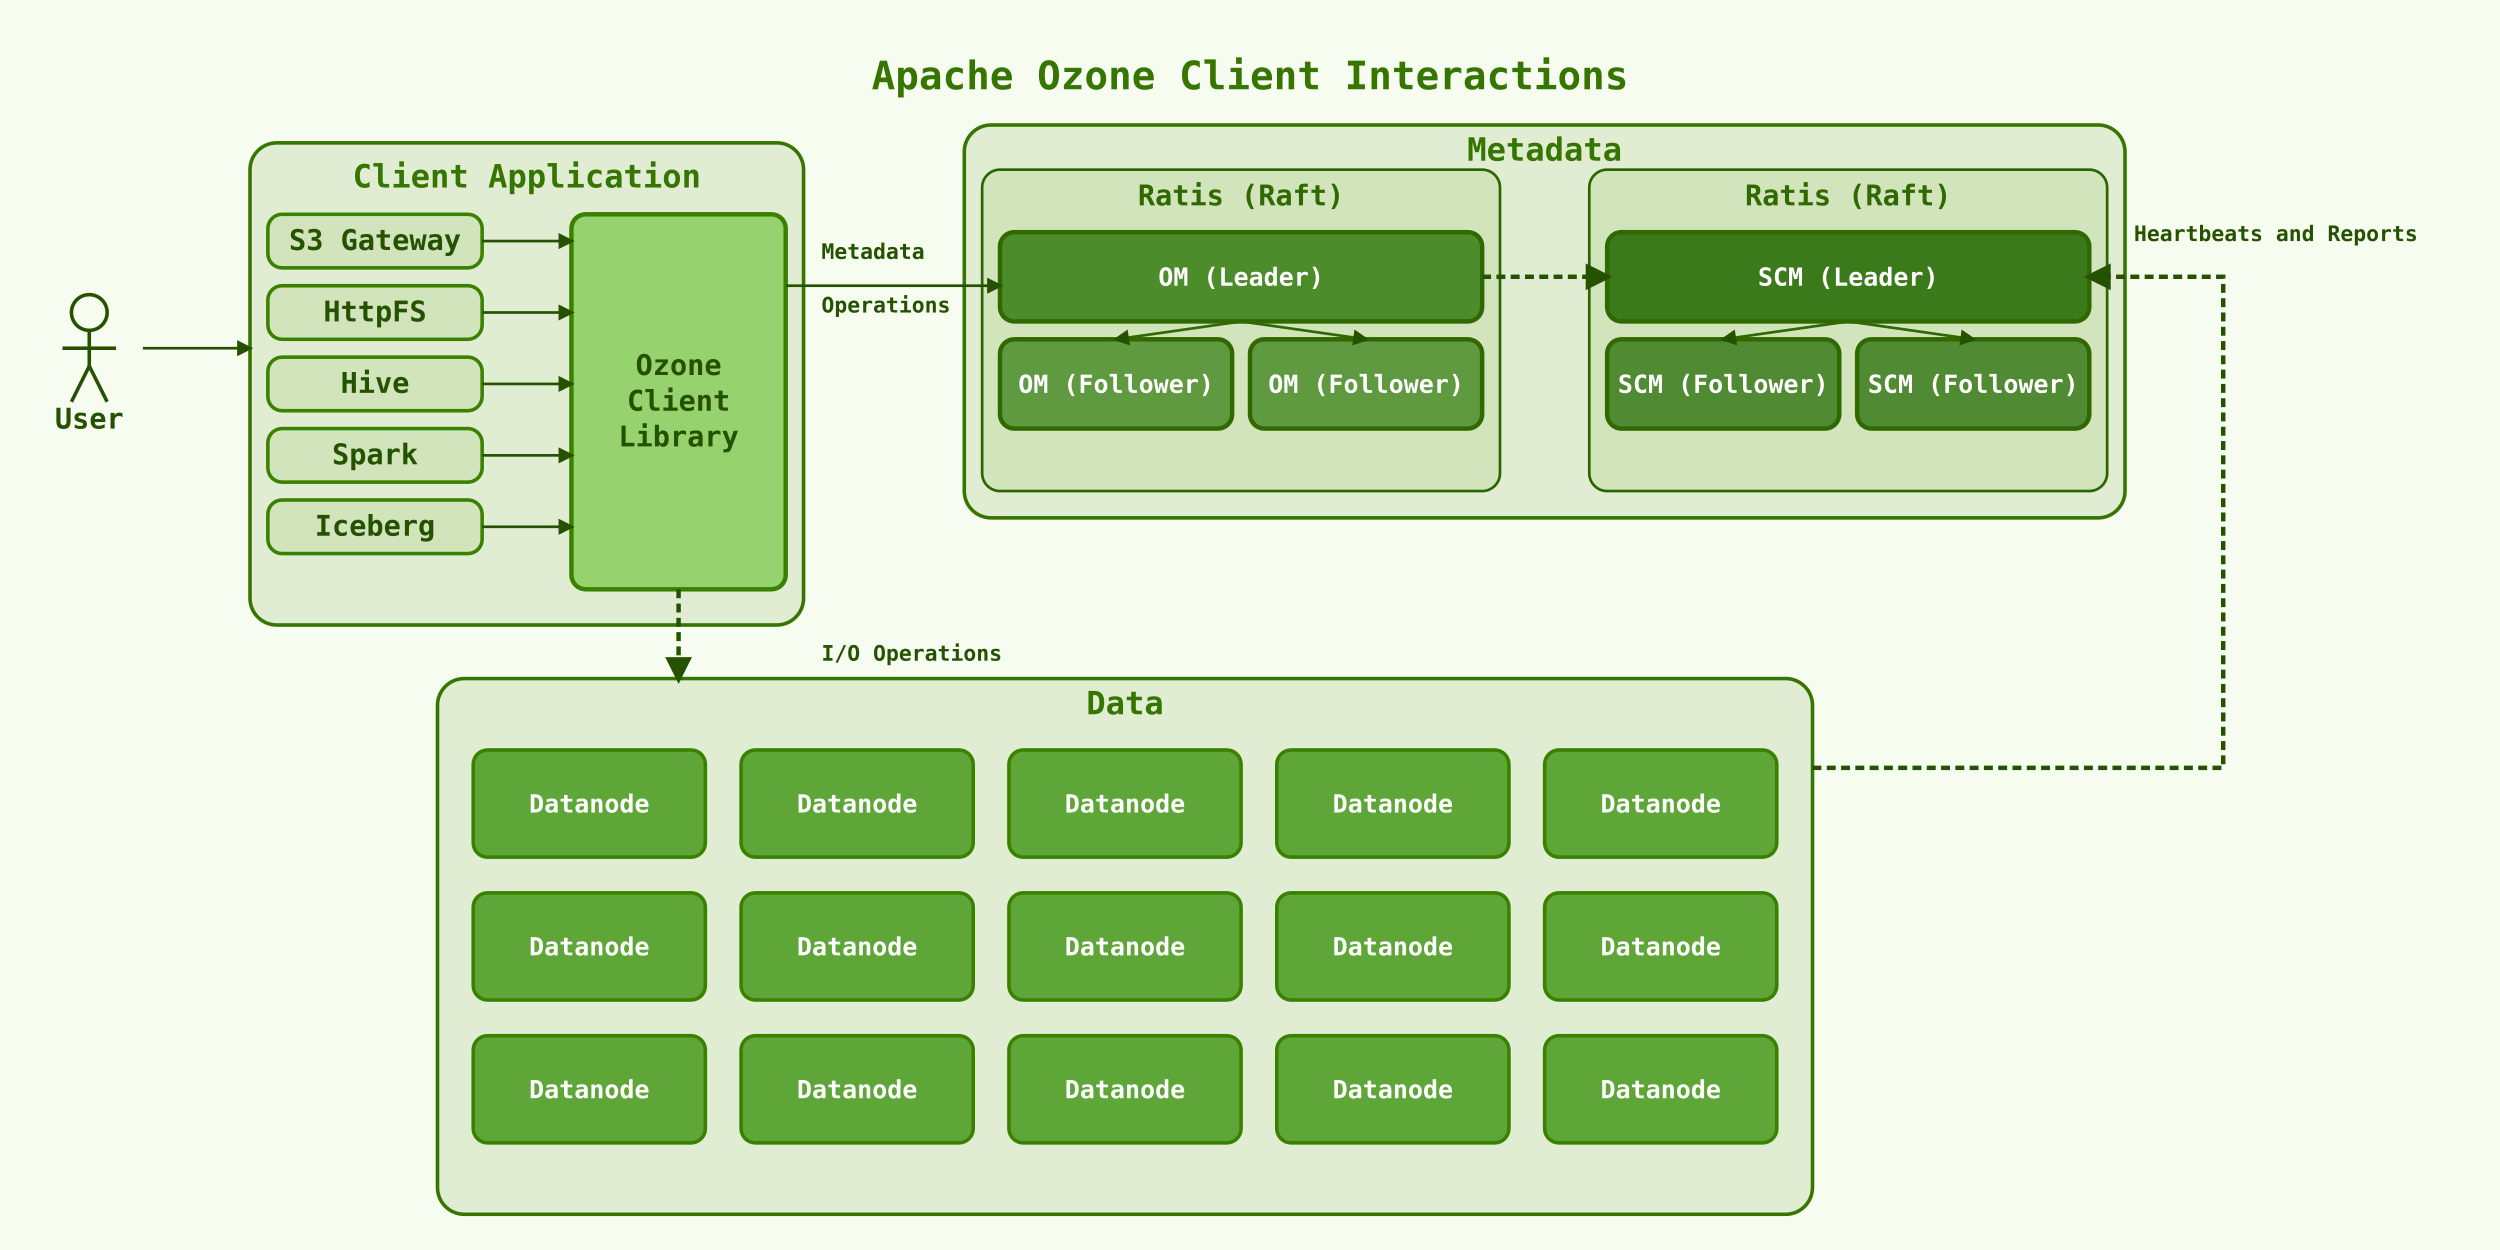
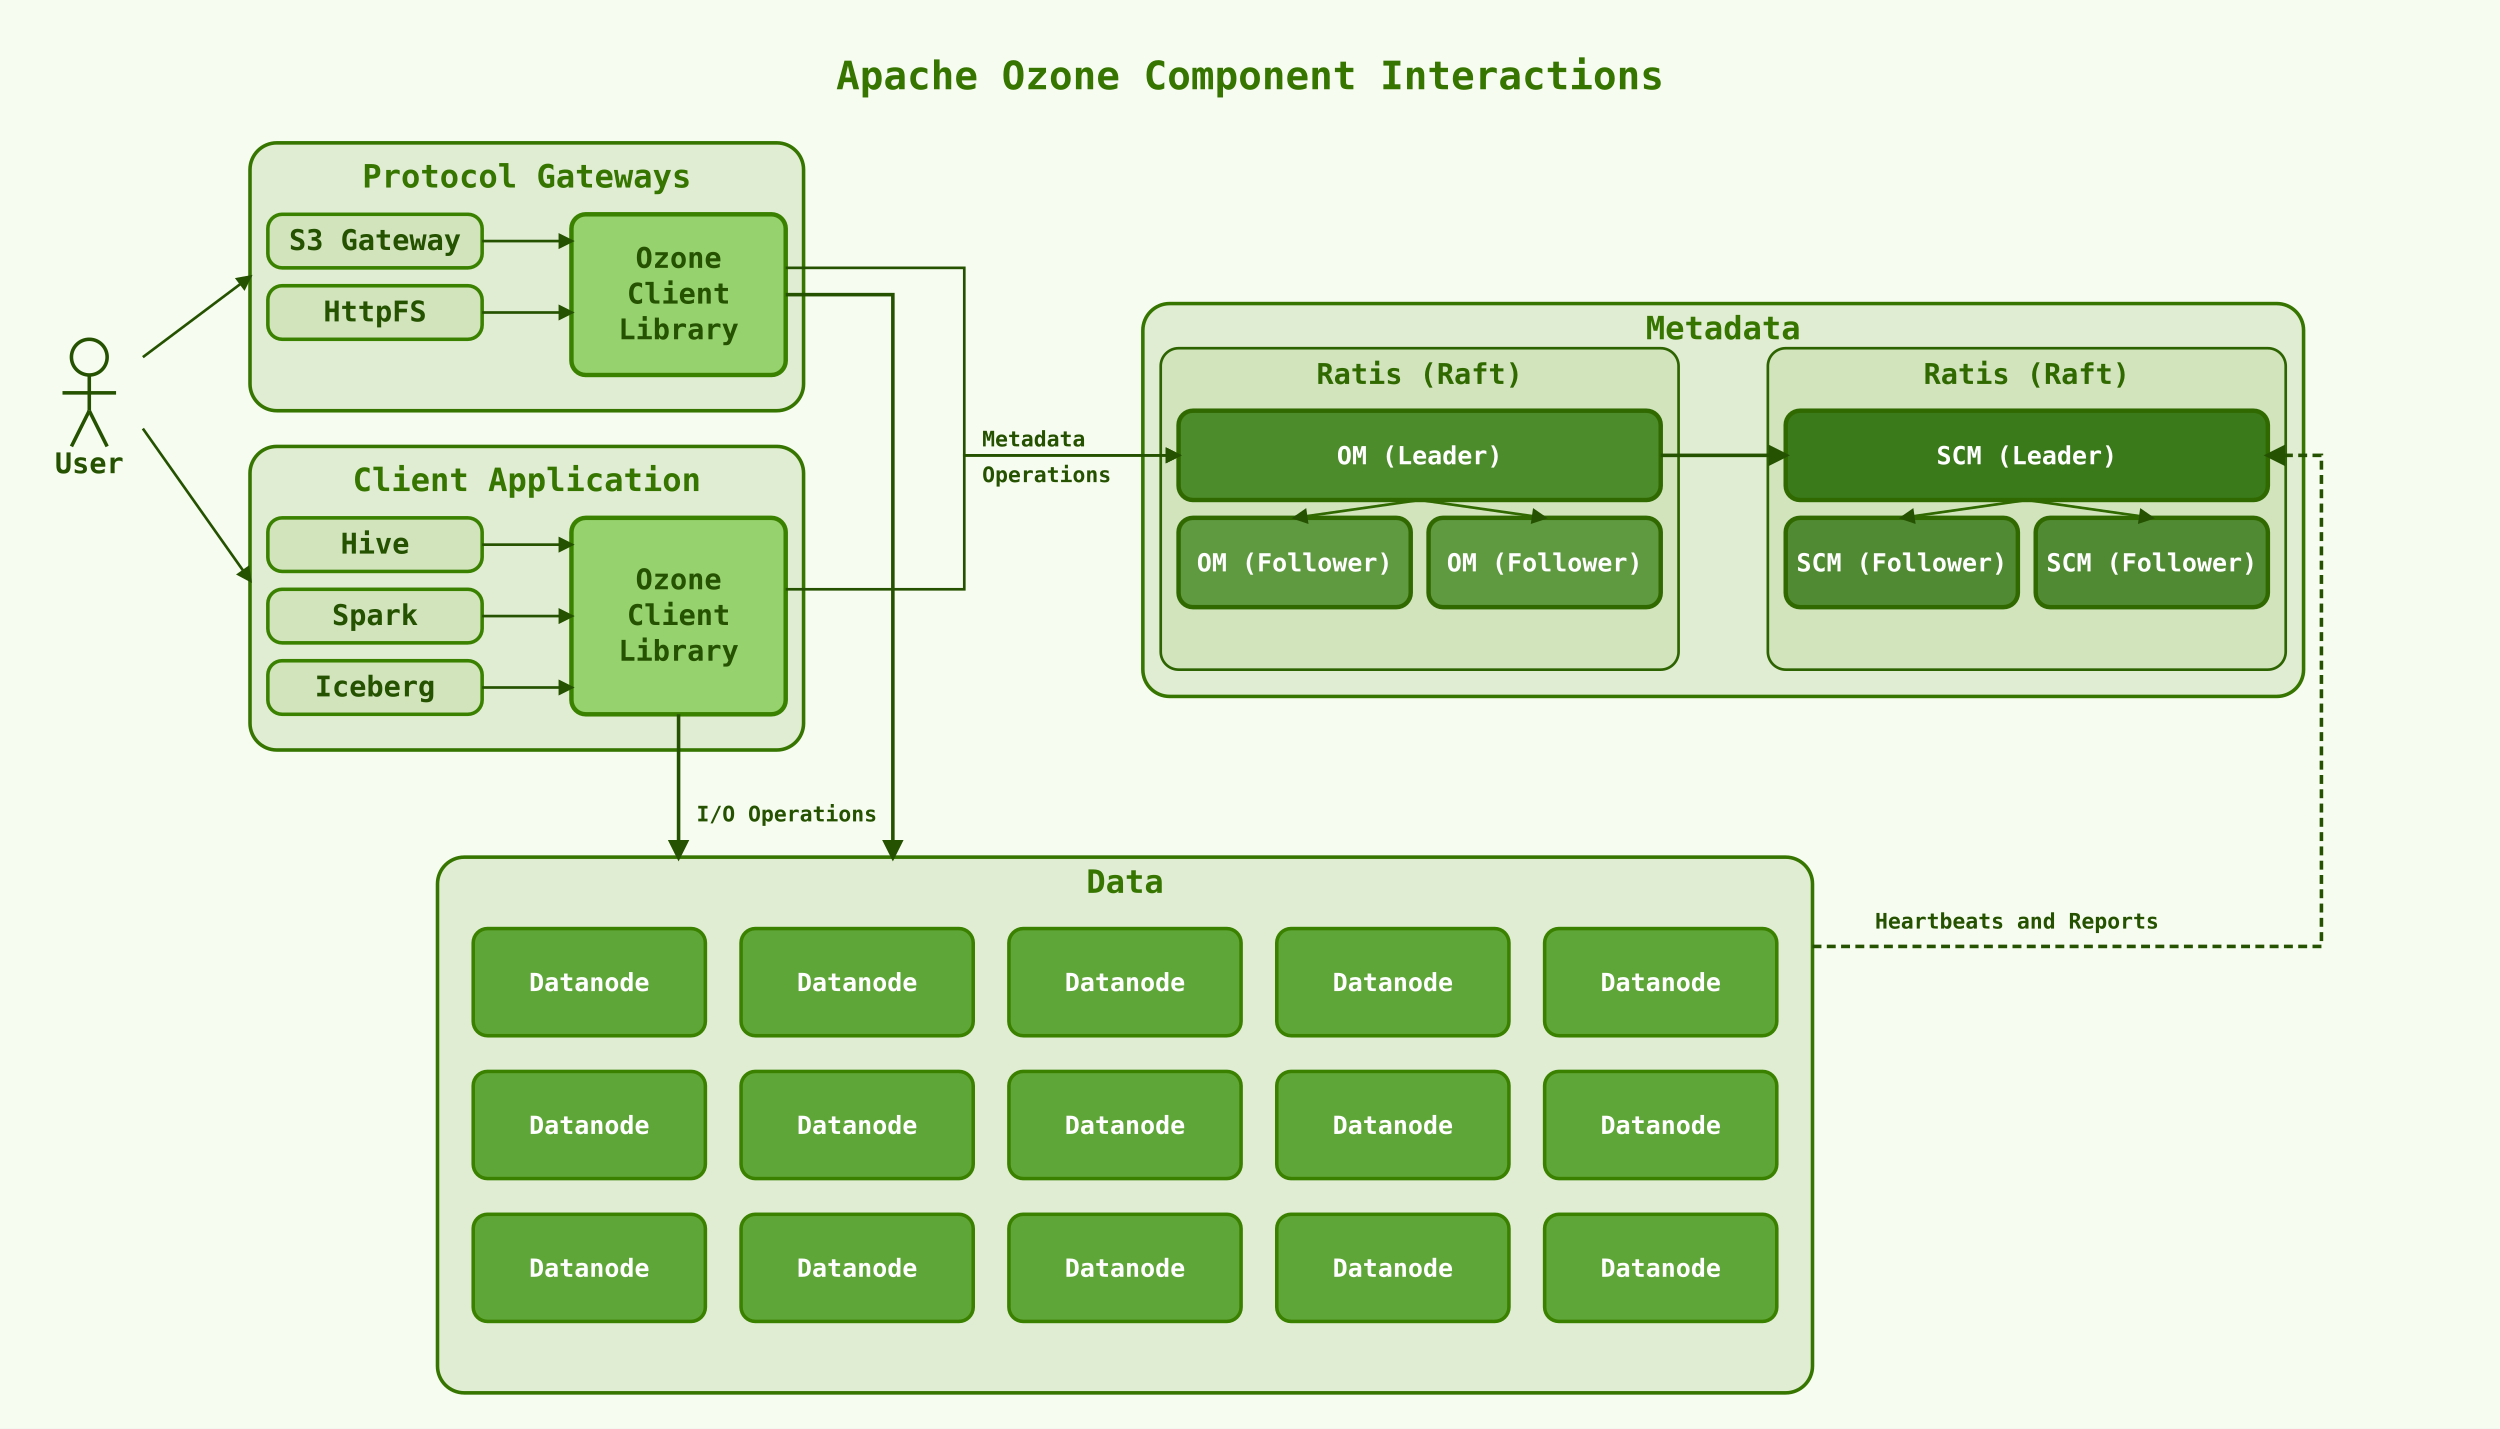
- <svg xmlns="http://www.w3.org/2000/svg" width="1400" height="700" font-family="JetBrains Mono, monospace" font-size="12">
-   <rect width="1400" height="700" fill="#f7fcf0" />
-   <text x="700" y="50" font-family="JetBrains Mono, monospace" font-size="22" text-anchor="middle" fill="#357500" font-weight="bold">Apache Ozone Client Interactions</text>
+ <svg xmlns="http://www.w3.org/2000/svg" width="1400" height="800" font-family="JetBrains Mono, monospace" font-size="12">
+   <rect width="1400" height="800" fill="#f7fcf0" />
+   <text x="700" y="50" font-family="JetBrains Mono, monospace" font-size="22" text-anchor="middle" fill="#357500" font-weight="bold">Apache Ozone Component Interactions</text>
  <defs>
    <marker id="arrow" viewBox="0 0 10 10" refX="8" refY="5" markerWidth="6" markerHeight="6" orient="auto-start-reverse">
      <path d="M 0 0 L 10 5 L 0 10 z" fill="#255200" />
    </marker>
  </defs>
  <style>
        .user-icon { stroke: #255200; stroke-width: 2; fill: none; }
        .interface-box { fill: #d1e4bc; stroke: #3a8100; stroke-width: 2; rx: 8; ry: 8; }
        .interface-text { fill: #255200; text-anchor: middle; font-weight: bold; }
        /* Updated enclosing box style */
        .enclosing-box { fill: none; stroke: #2d6300; stroke-width: 1.5; stroke-dasharray: 6 4; rx: 10; ry: 10; }
        .client-box { fill: #96d26e; stroke: #3a8100; stroke-width: 2.5; rx: 8; ry: 8; }
        /* Updated client text style */
        .client-text { fill: #255200; text-anchor: middle; font-weight: bold; }
        .arrow-line { stroke: #255200; stroke-width: 1.5; marker-end: url(#arrow); }
        /* Ozone Manager style - Updated color */
        .manager-box { fill: #4c8c2b; stroke: #306900; stroke-width: 2.5; rx: 8; ry: 8; }
        .manager-text { fill: #ffffff; text-anchor: middle; font-weight: bold; }
        /* SCM style - New color */
        .scm-box { fill: #3a7a1a; stroke: #306900; stroke-width: 2.5; rx: 8; ry: 8; }
        /* Datanode style - New color */
        .datanode-box { fill: #5fa638; stroke: #3a8100; stroke-width: 2; rx: 8; ry: 8; }
+         /* Protocol Gateways style */
+         .gateway-box { fill: #e0edd2; stroke: #357500; stroke-width: 2; rx: 15; ry: 15; }
    </style>
-   <rect x="245" y="380" width="770" height="300" rx="15" ry="15" stroke="#357500" stroke-width="2" fill="#e0edd2" />
-   <text x="630" y="400" font-family="JetBrains Mono, monospace" font-size="18" text-anchor="middle" fill="#357500" font-weight="bold">Data</text>
-   <g transform="translate(50, 195)">
+   <rect x="245" y="480" width="770" height="300" rx="15" ry="15" stroke="#357500" stroke-width="2" fill="#e0edd2" />
+   <text x="630" y="500" font-family="JetBrains Mono, monospace" font-size="18" text-anchor="middle" fill="#357500" font-weight="bold">Data</text>
+   <g transform="translate(50, 220)">
    <circle cx="0" cy="-20" r="10" class="user-icon" fill="#64ab35" />
    <line x1="0" y1="-10" x2="0" y2="10" class="user-icon" />
    <line x1="-15" y1="0" x2="15" y2="0" class="user-icon" />
    <line x1="0" y1="10" x2="-10" y2="30" class="user-icon" />
    <line x1="0" y1="10" x2="10" y2="30" class="user-icon" />
    <text x="0" y="45" text-anchor="middle" font-size="16" fill="#255200" font-weight="bold" font-family="JetBrains Mono, monospace">User</text>
  </g>
-   <rect x="140" y="80" width="310" height="270" rx="15" ry="15" stroke="#357500" stroke-width="2" fill="#e0edd2" />
-   <text x="295" y="105" font-family="JetBrains Mono, monospace" font-size="18" text-anchor="middle" fill="#357500" font-weight="bold">Client Application</text>
-   <g id="interfaces">
+   <rect x="140" y="80" width="310" height="150" class="gateway-box" />
+   <text x="295" y="105" font-family="JetBrains Mono, monospace" font-size="18" text-anchor="middle" fill="#357500" font-weight="bold">Protocol Gateways</text>
+   <g id="protocol-gateways">
    <rect x="150" y="120" width="120" height="30" class="interface-box" />
    <text x="210" y="140" class="interface-text" font-size="16" font-family="JetBrains Mono, monospace">S3 Gateway</text>
    <rect x="150" y="160" width="120" height="30" class="interface-box" />
    <text x="210" y="180" class="interface-text" font-size="16" font-family="JetBrains Mono, monospace">HttpFS</text>
-     <rect x="150" y="200" width="120" height="30" class="interface-box" />
-     <text x="210" y="220" class="interface-text" font-size="16" font-family="JetBrains Mono, monospace">Hive</text>
-     <rect x="150" y="240" width="120" height="30" class="interface-box" />
-     <text x="210" y="260" class="interface-text" font-size="16" font-family="JetBrains Mono, monospace">Spark</text>
-     <rect x="150" y="280" width="120" height="30" class="interface-box" />
-     <text x="210" y="300" class="interface-text" font-size="16" font-family="JetBrains Mono, monospace">Iceberg</text>
+     <rect x="320" y="120" width="120" height="90" class="client-box" />
+     <text x="380" y="150" class="client-text" font-size="16" font-family="JetBrains Mono, monospace">Ozone</text>
+     <text x="380" y="170" class="client-text" font-size="16" font-family="JetBrains Mono, monospace">Client</text>
+     <text x="380" y="190" class="client-text" font-size="16" font-family="JetBrains Mono, monospace">Library</text>
  </g>
-   <rect x="320" y="120" width="120" height="210" class="client-box" />
-   <text x="380" y="210" class="client-text" font-size="16" font-family="JetBrains Mono, monospace">Ozone</text>
-   <text x="380" y="230" class="client-text" font-size="16" font-family="JetBrains Mono, monospace">Client</text>
-   <text x="380" y="250" class="client-text" font-size="16" font-family="JetBrains Mono, monospace">Library</text>
-   <rect x="540" y="70" width="650" height="220" rx="15" ry="15" stroke="#357500" stroke-width="2" fill="#e0edd2" />
-   <text x="865" y="90" font-family="JetBrains Mono, monospace" font-size="18" text-anchor="middle" fill="#357500" font-weight="bold">Metadata</text>
-   <rect x="550" y="95" width="290" height="180" fill="#d1e4bc" stroke="#2d6300" stroke-width="1.5" rx="10" ry="10" />
-   <text x="695" y="115" text-anchor="middle" font-weight="bold" font-size="16" fill="#306900" font-family="JetBrains Mono, monospace">Ratis (Raft)</text>
-   <rect x="560" y="130" width="270" height="50" class="manager-box" />
-   <text x="695" y="160" class="manager-text" font-size="14" font-family="JetBrains Mono, monospace">OM (Leader)</text>
+   <rect x="140" y="250" width="310" height="170" rx="15" ry="15" stroke="#357500" stroke-width="2" fill="#e0edd2" />
+   <text x="295" y="275" font-family="JetBrains Mono, monospace" font-size="18" text-anchor="middle" fill="#357500" font-weight="bold">Client Application</text>
+   <g id="interfaces">
+     <rect x="150" y="290" width="120" height="30" class="interface-box" />
+     <text x="210" y="310" class="interface-text" font-size="16" font-family="JetBrains Mono, monospace">Hive</text>
+     <rect x="150" y="330" width="120" height="30" class="interface-box" />
+     <text x="210" y="350" class="interface-text" font-size="16" font-family="JetBrains Mono, monospace">Spark</text>
+     <rect x="150" y="370" width="120" height="30" class="interface-box" />
+     <text x="210" y="390" class="interface-text" font-size="16" font-family="JetBrains Mono, monospace">Iceberg</text>
+   </g>
+   <rect x="320" y="290" width="120" height="110" class="client-box" />
+   <text x="380" y="330" class="client-text" font-size="16" font-family="JetBrains Mono, monospace">Ozone</text>
+   <text x="380" y="350" class="client-text" font-size="16" font-family="JetBrains Mono, monospace">Client</text>
+   <text x="380" y="370" class="client-text" font-size="16" font-family="JetBrains Mono, monospace">Library</text>
+   <rect x="640" y="170" width="650" height="220" rx="15" ry="15" stroke="#357500" stroke-width="2" fill="#e0edd2" />
+   <text x="965" y="190" font-family="JetBrains Mono, monospace" font-size="18" text-anchor="middle" fill="#357500" font-weight="bold">Metadata</text>
+   <rect x="650" y="195" width="290" height="180" fill="#d1e4bc" stroke="#2d6300" stroke-width="1.5" rx="10" ry="10" />
+   <text x="795" y="215" text-anchor="middle" font-weight="bold" font-size="16" fill="#306900" font-family="JetBrains Mono, monospace">Ratis (Raft)</text>
+   <rect x="660" y="230" width="270" height="50" class="manager-box" />
+   <text x="795" y="260" class="manager-text" font-size="14" font-family="JetBrains Mono, monospace">OM (Leader)</text>
  <g id="om-followers-row">
-     <rect x="560" y="190" width="130" height="50" class="manager-box" fill-opacity="0.85" />
-     <text x="625" y="220" class="manager-text" font-size="14" font-family="JetBrains Mono, monospace">OM (Follower)</text>
-     <rect x="700" y="190" width="130" height="50" class="manager-box" fill-opacity="0.85" />
-     <text x="765" y="220" class="manager-text" font-size="14" font-family="JetBrains Mono, monospace">OM (Follower)</text>
+     <rect x="660" y="290" width="130" height="50" class="manager-box" fill-opacity="0.85" />
+     <text x="725" y="320" class="manager-text" font-size="14" font-family="JetBrains Mono, monospace">OM (Follower)</text>
+     <rect x="800" y="290" width="130" height="50" class="manager-box" fill-opacity="0.85" />
+     <text x="865" y="320" class="manager-text" font-size="14" font-family="JetBrains Mono, monospace">OM (Follower)</text>
  </g>
  <g id="storage-container-managers">
-     <rect x="550" y="95" width="290" height="180" fill="#d1e4bc" stroke="#2d6300" stroke-width="1.5" rx="10" ry="10" transform="translate(340, 0)" />
-     <text x="695" y="115" text-anchor="middle" font-weight="bold" font-size="16" fill="#306900" font-family="JetBrains Mono, monospace" transform="translate(340, 0)">Ratis (Raft)</text>
-     <rect x="560" y="130" width="270" height="50" class="scm-box" transform="translate(340, 0)" />
-     <text x="695" y="160" class="manager-text" font-size="14" font-family="JetBrains Mono, monospace" transform="translate(340, 0)">SCM (Leader)</text>
-     <g id="scm-followers-row" transform="translate(340, 0)">
-       <rect x="560" y="190" width="130" height="50" class="scm-box" fill-opacity="0.85" />
-       <text x="625" y="220" class="manager-text" font-size="14" font-family="JetBrains Mono, monospace">SCM (Follower)</text>
-       <rect x="700" y="190" width="130" height="50" class="scm-box" fill-opacity="0.85" />
-       <text x="765" y="220" class="manager-text" font-size="14" font-family="JetBrains Mono, monospace">SCM (Follower)</text>
+     <rect x="990" y="195" width="290" height="180" fill="#d1e4bc" stroke="#2d6300" stroke-width="1.5" rx="10" ry="10" />
+     <text x="1135" y="215" text-anchor="middle" font-weight="bold" font-size="16" fill="#306900" font-family="JetBrains Mono, monospace">Ratis (Raft)</text>
+     <rect x="1000" y="230" width="270" height="50" class="scm-box" />
+     <text x="1135" y="260" class="manager-text" font-size="14" font-family="JetBrains Mono, monospace">SCM (Leader)</text>
+     <g id="scm-followers-row">
+       <rect x="1000" y="290" width="130" height="50" class="scm-box" fill-opacity="0.85" />
+       <text x="1065" y="320" class="manager-text" font-size="14" font-family="JetBrains Mono, monospace">SCM (Follower)</text>
+       <rect x="1140" y="290" width="130" height="50" class="scm-box" fill-opacity="0.85" />
+       <text x="1205" y="320" class="manager-text" font-size="14" font-family="JetBrains Mono, monospace">SCM (Follower)</text>
    </g>
  </g>
-   <line x1="80" y1="195" x2="140" y2="195" class="arrow-line" />
+   <rect x="265" y="520" width="130" height="60" class="datanode-box" />
+   <text x="330" y="555" class="manager-text" font-size="14" font-family="JetBrains Mono, monospace">Datanode</text>
+   <rect x="415" y="520" width="130" height="60" class="datanode-box" />
+   <text x="480" y="555" class="manager-text" font-size="14" font-family="JetBrains Mono, monospace">Datanode</text>
+   <rect x="565" y="520" width="130" height="60" class="datanode-box" />
+   <text x="630" y="555" class="manager-text" font-size="14" font-family="JetBrains Mono, monospace">Datanode</text>
+   <rect x="715" y="520" width="130" height="60" class="datanode-box" />
+   <text x="780" y="555" class="manager-text" font-size="14" font-family="JetBrains Mono, monospace">Datanode</text>
+   <rect x="865" y="520" width="130" height="60" class="datanode-box" />
+   <text x="930" y="555" class="manager-text" font-size="14" font-family="JetBrains Mono, monospace">Datanode</text>
+   <rect x="265" y="600" width="130" height="60" class="datanode-box" />
+   <text x="330" y="635" class="manager-text" font-size="14" font-family="JetBrains Mono, monospace">Datanode</text>
+   <rect x="415" y="600" width="130" height="60" class="datanode-box" />
+   <text x="480" y="635" class="manager-text" font-size="14" font-family="JetBrains Mono, monospace">Datanode</text>
+   <rect x="565" y="600" width="130" height="60" class="datanode-box" />
+   <text x="630" y="635" class="manager-text" font-size="14" font-family="JetBrains Mono, monospace">Datanode</text>
+   <rect x="715" y="600" width="130" height="60" class="datanode-box" />
+   <text x="780" y="635" class="manager-text" font-size="14" font-family="JetBrains Mono, monospace">Datanode</text>
+   <rect x="865" y="600" width="130" height="60" class="datanode-box" />
+   <text x="930" y="635" class="manager-text" font-size="14" font-family="JetBrains Mono, monospace">Datanode</text>
+   <rect x="265" y="680" width="130" height="60" class="datanode-box" />
+   <text x="330" y="715" class="manager-text" font-size="14" font-family="JetBrains Mono, monospace">Datanode</text>
+   <rect x="415" y="680" width="130" height="60" class="datanode-box" />
+   <text x="480" y="715" class="manager-text" font-size="14" font-family="JetBrains Mono, monospace">Datanode</text>
+   <rect x="565" y="680" width="130" height="60" class="datanode-box" />
+   <text x="630" y="715" class="manager-text" font-size="14" font-family="JetBrains Mono, monospace">Datanode</text>
+   <rect x="715" y="680" width="130" height="60" class="datanode-box" />
+   <text x="780" y="715" class="manager-text" font-size="14" font-family="JetBrains Mono, monospace">Datanode</text>
+   <rect x="865" y="680" width="130" height="60" class="datanode-box" />
+   <text x="930" y="715" class="manager-text" font-size="14" font-family="JetBrains Mono, monospace">Datanode</text>
+   <path d="M 80 200 L 140 155" class="arrow-line" />
+   <path d="M 80 240 L 140 325" class="arrow-line" />
  <line x1="270" y1="135" x2="320" y2="135" class="arrow-line" />
  <line x1="270" y1="175" x2="320" y2="175" class="arrow-line" />
-   <line x1="270" y1="215" x2="320" y2="215" class="arrow-line" />
-   <line x1="270" y1="255" x2="320" y2="255" class="arrow-line" />
-   <line x1="270" y1="295" x2="320" y2="295" class="arrow-line" />
-   <line x1="440" y1="160" x2="560" y2="160" class="arrow-line" />
-   <text x="460" y="145" font-size="12" font-family="JetBrains Mono, monospace" fill="#255200" font-weight="bold">Metadata</text>
-   <text x="460" y="175" font-size="12" font-family="JetBrains Mono, monospace" fill="#255200" font-weight="bold">Operations</text>
-   <rect x="265" y="420" width="130" height="60" class="datanode-box" />
-   <text x="330" y="455" class="manager-text" font-size="14" font-family="JetBrains Mono, monospace">Datanode</text>
-   <rect x="415" y="420" width="130" height="60" class="datanode-box" />
-   <text x="480" y="455" class="manager-text" font-size="14" font-family="JetBrains Mono, monospace">Datanode</text>
-   <rect x="565" y="420" width="130" height="60" class="datanode-box" />
-   <text x="630" y="455" class="manager-text" font-size="14" font-family="JetBrains Mono, monospace">Datanode</text>
-   <rect x="715" y="420" width="130" height="60" class="datanode-box" />
-   <text x="780" y="455" class="manager-text" font-size="14" font-family="JetBrains Mono, monospace">Datanode</text>
-   <rect x="865" y="420" width="130" height="60" class="datanode-box" />
-   <text x="930" y="455" class="manager-text" font-size="14" font-family="JetBrains Mono, monospace">Datanode</text>
-   <rect x="265" y="500" width="130" height="60" class="datanode-box" />
-   <text x="330" y="535" class="manager-text" font-size="14" font-family="JetBrains Mono, monospace">Datanode</text>
-   <rect x="415" y="500" width="130" height="60" class="datanode-box" />
-   <text x="480" y="535" class="manager-text" font-size="14" font-family="JetBrains Mono, monospace">Datanode</text>
-   <rect x="565" y="500" width="130" height="60" class="datanode-box" />
-   <text x="630" y="535" class="manager-text" font-size="14" font-family="JetBrains Mono, monospace">Datanode</text>
-   <rect x="715" y="500" width="130" height="60" class="datanode-box" />
-   <text x="780" y="535" class="manager-text" font-size="14" font-family="JetBrains Mono, monospace">Datanode</text>
-   <rect x="865" y="500" width="130" height="60" class="datanode-box" />
-   <text x="930" y="535" class="manager-text" font-size="14" font-family="JetBrains Mono, monospace">Datanode</text>
-   <rect x="265" y="580" width="130" height="60" class="datanode-box" />
-   <text x="330" y="615" class="manager-text" font-size="14" font-family="JetBrains Mono, monospace">Datanode</text>
-   <rect x="415" y="580" width="130" height="60" class="datanode-box" />
-   <text x="480" y="615" class="manager-text" font-size="14" font-family="JetBrains Mono, monospace">Datanode</text>
-   <rect x="565" y="580" width="130" height="60" class="datanode-box" />
-   <text x="630" y="615" class="manager-text" font-size="14" font-family="JetBrains Mono, monospace">Datanode</text>
-   <rect x="715" y="580" width="130" height="60" class="datanode-box" />
-   <text x="780" y="615" class="manager-text" font-size="14" font-family="JetBrains Mono, monospace">Datanode</text>
-   <rect x="865" y="580" width="130" height="60" class="datanode-box" />
-   <text x="930" y="615" class="manager-text" font-size="14" font-family="JetBrains Mono, monospace">Datanode</text>
-   <path d="M 1015 430 L 1245 430 L 1245 155 L 1170 155" stroke="#255200" stroke-width="2.5" stroke-dasharray="5,3" fill="none" marker-end="url(#arrow)" />
-   <text x="1195" y="135" font-size="12" font-family="JetBrains Mono, monospace" fill="#255200" font-weight="bold">Heartbeats and Reports</text>
-   <path d="M 380 330 L 380 380" stroke="#255200" stroke-width="2.5" stroke-dasharray="5,3" marker-end="url(#arrow)" />
-   <text x="460" y="370" font-size="12" font-family="JetBrains Mono, monospace" fill="#255200" font-weight="bold">I/O Operations</text>
-   <path d="M 695 180 L 625 190" stroke="#306900" stroke-width="1.5" marker-end="url(#arrow)" />
-   <path d="M 695 180 L 765 190" stroke="#306900" stroke-width="1.5" marker-end="url(#arrow)" />
-   <path d="M 1035 180 L 965 190" stroke="#306900" stroke-width="1.5" marker-end="url(#arrow)" />
-   <path d="M 1035 180 L 1105 190" stroke="#306900" stroke-width="1.5" marker-end="url(#arrow)" />
-   <path d="M 830 155 L 900 155" stroke="#255200" stroke-width="2.5" stroke-dasharray="5,3" marker-end="url(#arrow)" />
+   <line x1="270" y1="305" x2="320" y2="305" class="arrow-line" />
+   <line x1="270" y1="345" x2="320" y2="345" class="arrow-line" />
+   <line x1="270" y1="385" x2="320" y2="385" class="arrow-line" />
+   <path d="M 440 150 L 540 150 L 540 255 L 660 255" stroke="#255200" stroke-width="1.5" fill="none" marker-end="url(#arrow)" />
+   <path d="M 440 330 L 540 330 L 540 255 L 660 255" stroke="#255200" stroke-width="1.5" fill="none" marker-end="url(#arrow)" />
+   <text x="550" y="250" font-size="12" font-family="JetBrains Mono, monospace" fill="#255200" font-weight="bold">Metadata</text>
+   <text x="550" y="270" font-size="12" font-family="JetBrains Mono, monospace" fill="#255200" font-weight="bold">Operations</text>
+   <path d="M 1015 530 L 1300 530 L 1300 255 L 1270 255" stroke="#255200" stroke-width="2" stroke-dasharray="5,3" fill="none" marker-end="url(#arrow)" />
+   <text x="1050" y="520" font-size="12" font-family="JetBrains Mono, monospace" fill="#255200" font-weight="bold">Heartbeats and Reports</text>
+   <path d="M 380 400 L 380 480" stroke="#255200" stroke-width="2" fill="none" marker-end="url(#arrow)" />
+   <text x="390" y="460" font-size="12" font-family="JetBrains Mono, monospace" fill="#255200" font-weight="bold">I/O Operations</text>
+   <path d="M 440 165 L 500 165 L 500 480" stroke="#255200" stroke-width="2" fill="none" marker-end="url(#arrow)" />
+   <path d="M 795 280 L 725 290" stroke="#306900" stroke-width="1.5" marker-end="url(#arrow)" />
+   <path d="M 795 280 L 865 290" stroke="#306900" stroke-width="1.5" marker-end="url(#arrow)" />
+   <path d="M 1135 280 L 1065 290" stroke="#306900" stroke-width="1.5" marker-end="url(#arrow)" />
+   <path d="M 1135 280 L 1205 290" stroke="#306900" stroke-width="1.5" marker-end="url(#arrow)" />
+   <path d="M 930 255 L 1000 255" stroke="#255200" stroke-width="2" fill="none" marker-end="url(#arrow)" />
</svg>
